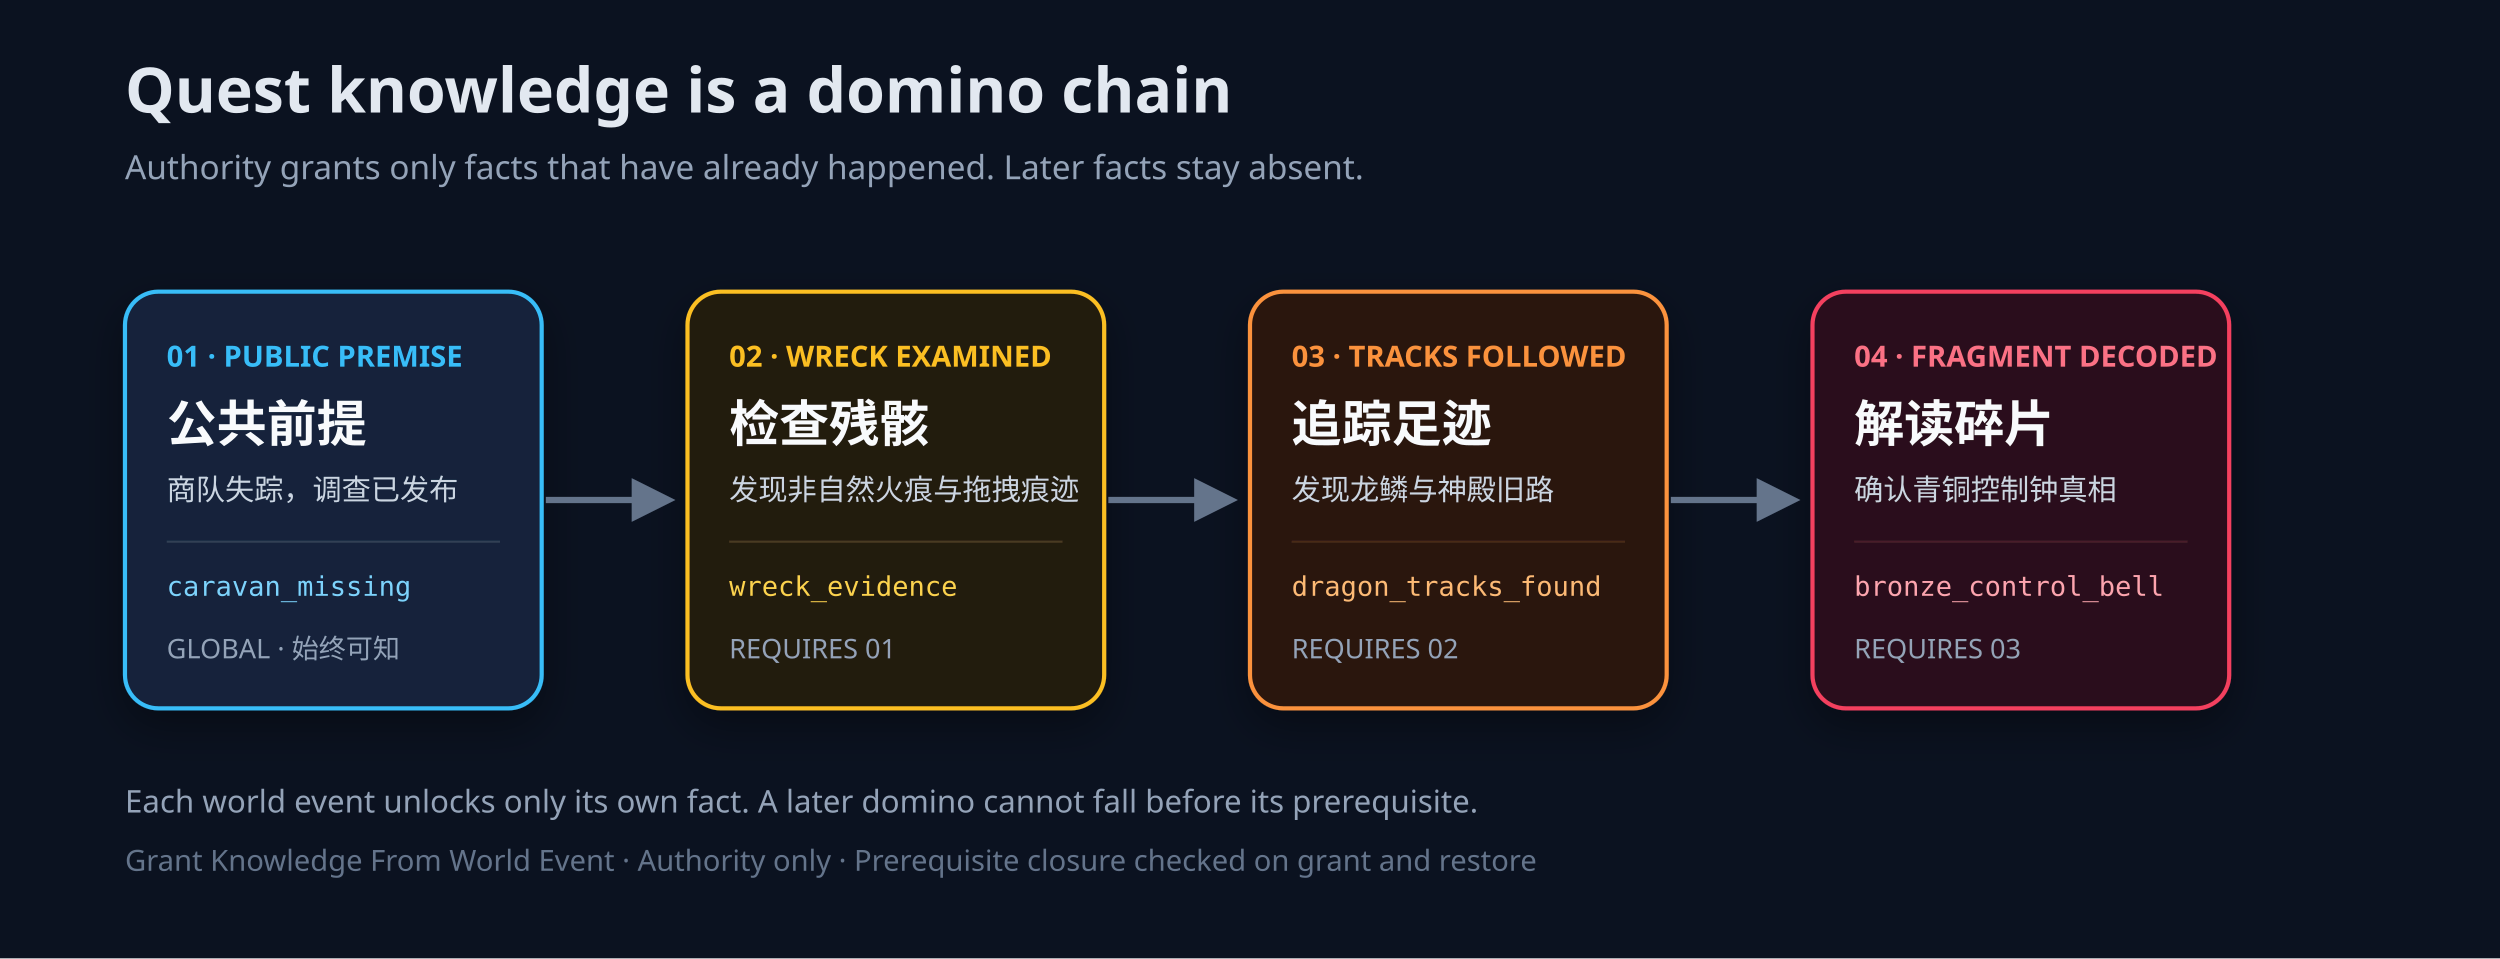
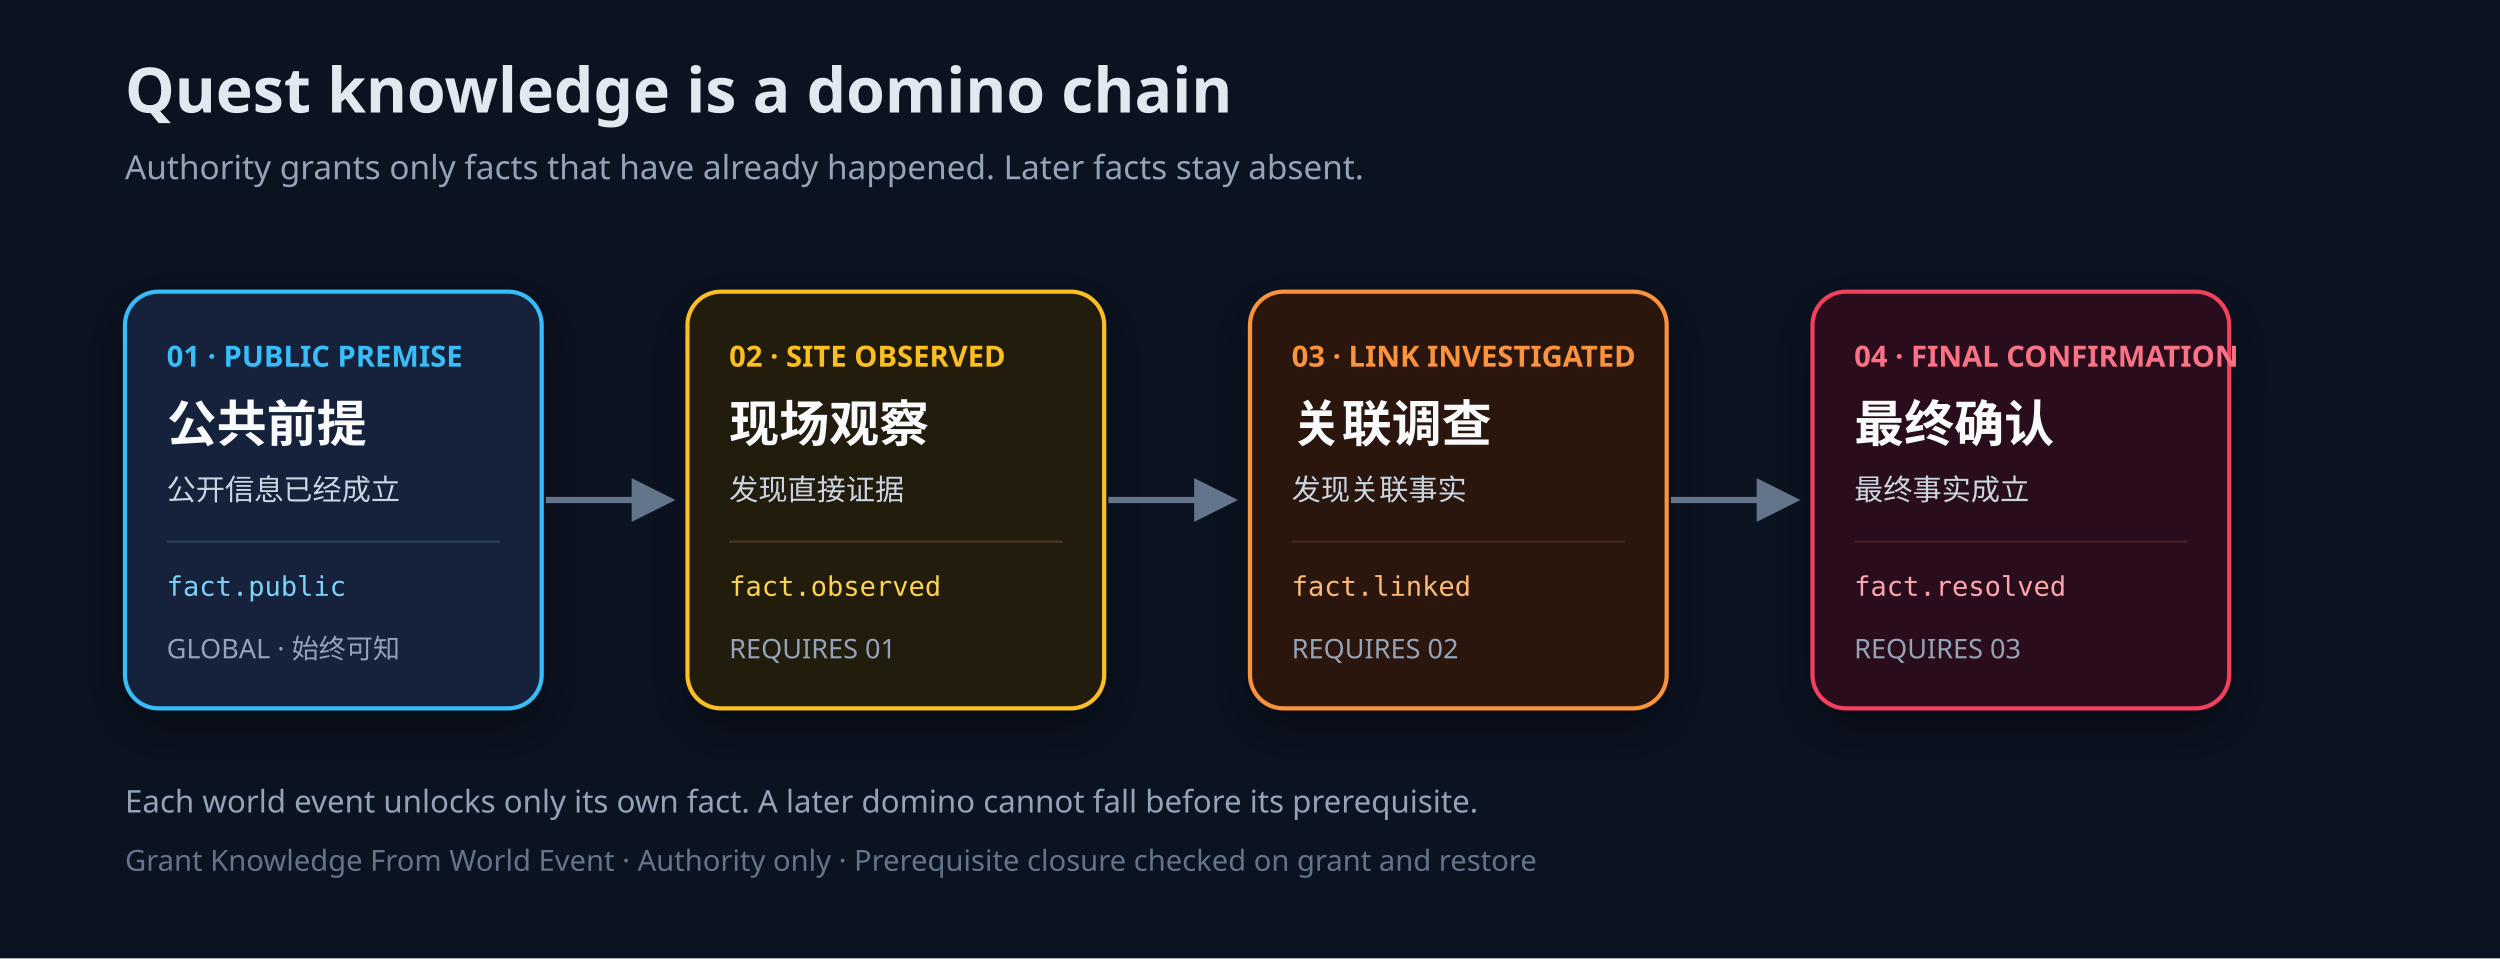
<svg xmlns="http://www.w3.org/2000/svg" width="1200" height="460" viewBox="0 0 1200 460" role="img" aria-labelledby="title desc">
  <defs>
    <marker id="arrow" viewBox="0 0 10 10" refX="8" refY="5" markerWidth="7" markerHeight="7" orient="auto-start-reverse">
      <path d="M 0 0 L 10 5 L 0 10 z" fill="#64748b" />
    </marker>
    <filter id="shadow" x="-20%" y="-20%" width="140%" height="140%">
      <feDropShadow dx="0" dy="8" stdDeviation="10" flood-color="#000000" flood-opacity="0.35" />
    </filter>
  </defs>
  <rect width="1200" height="460" fill="#0b1220" />
  <text x="60" y="54" fill="#e2e8f0" font-family="Segoe UI, Microsoft YaHei, sans-serif" font-size="30" font-weight="700">Quest knowledge is a domino chain</text>
  <text x="60" y="86" fill="#94a3b8" font-family="Segoe UI, Microsoft YaHei, sans-serif" font-size="16">Authority grants only facts that have already happened. Later facts stay absent.</text>
  <g filter="url(#shadow)">
    <rect x="60" y="140" width="200" height="200" rx="16" fill="#12213a" stroke="#38bdf8" stroke-width="2" />
    <text x="80" y="176" fill="#38bdf8" font-family="Segoe UI, Microsoft YaHei, sans-serif" font-size="14" font-weight="700">01 · PUBLIC PREMISE</text>
    <text x="80" y="212" fill="#f8fafc" font-family="Segoe UI, Microsoft YaHei, sans-serif" font-size="24" font-weight="700">公共前提</text>
-     <text x="80" y="240" fill="#cbd5e1" font-family="Segoe UI, Microsoft YaHei, sans-serif" font-size="14">商队失踪，调查已发布</text>
+     <text x="80" y="240" fill="#cbd5e1" font-family="Segoe UI, Microsoft YaHei, sans-serif" font-size="14">公开信息已经成立</text>
    <line x1="80" y1="260" x2="240" y2="260" stroke="#334155" />
-     <text x="80" y="286" fill="#7dd3fc" font-family="Consolas, monospace" font-size="13">caravan_missing</text>
+     <text x="80" y="286" fill="#7dd3fc" font-family="Consolas, monospace" font-size="13">fact.public</text>
    <text x="80" y="316" fill="#94a3b8" font-family="Segoe UI, Microsoft YaHei, sans-serif" font-size="13">GLOBAL · 始终可知</text>
  </g>
  <g filter="url(#shadow)">
    <rect x="330" y="140" width="200" height="200" rx="16" fill="#241b10" stroke="#fbbf24" stroke-width="2" />
-     <text x="350" y="176" fill="#fbbf24" font-family="Segoe UI, Microsoft YaHei, sans-serif" font-size="14" font-weight="700">02 · WRECK EXAMINED</text>
-     <text x="350" y="212" fill="#f8fafc" font-family="Segoe UI, Microsoft YaHei, sans-serif" font-size="24" font-weight="700">检查残骸</text>
-     <text x="350" y="240" fill="#cbd5e1" font-family="Segoe UI, Microsoft YaHei, sans-serif" font-size="14">发现非自然火痕与拖拽痕迹</text>
+     <text x="350" y="176" fill="#fbbf24" font-family="Segoe UI, Microsoft YaHei, sans-serif" font-size="14" font-weight="700">02 · SITE OBSERVED</text>
+     <text x="350" y="212" fill="#f8fafc" font-family="Segoe UI, Microsoft YaHei, sans-serif" font-size="24" font-weight="700">现场观察</text>
+     <text x="350" y="240" fill="#cbd5e1" font-family="Segoe UI, Microsoft YaHei, sans-serif" font-size="14">发现直接证据</text>
    <line x1="350" y1="260" x2="510" y2="260" stroke="#4a3a20" />
-     <text x="350" y="286" fill="#fcd34d" font-family="Consolas, monospace" font-size="13">wreck_evidence</text>
+     <text x="350" y="286" fill="#fcd34d" font-family="Consolas, monospace" font-size="13">fact.observed</text>
    <text x="350" y="316" fill="#94a3b8" font-family="Segoe UI, Microsoft YaHei, sans-serif" font-size="13">REQUIRES 01</text>
  </g>
  <g filter="url(#shadow)">
    <rect x="600" y="140" width="200" height="200" rx="16" fill="#2a1710" stroke="#fb923c" stroke-width="2" />
-     <text x="620" y="176" fill="#fb923c" font-family="Segoe UI, Microsoft YaHei, sans-serif" font-size="14" font-weight="700">03 · TRACKS FOLLOWED</text>
-     <text x="620" y="212" fill="#f8fafc" font-family="Segoe UI, Microsoft YaHei, sans-serif" font-size="24" font-weight="700">追踪足迹</text>
-     <text x="620" y="240" fill="#cbd5e1" font-family="Segoe UI, Microsoft YaHei, sans-serif" font-size="14">发现龙鳞与神殿旧路</text>
+     <text x="620" y="176" fill="#fb923c" font-family="Segoe UI, Microsoft YaHei, sans-serif" font-size="14" font-weight="700">03 · LINK INVESTIGATED</text>
+     <text x="620" y="212" fill="#f8fafc" font-family="Segoe UI, Microsoft YaHei, sans-serif" font-size="24" font-weight="700">关联调查</text>
+     <text x="620" y="240" fill="#cbd5e1" font-family="Segoe UI, Microsoft YaHei, sans-serif" font-size="14">发现关联事实</text>
    <line x1="620" y1="260" x2="780" y2="260" stroke="#4a2a18" />
-     <text x="620" y="286" fill="#fdba74" font-family="Consolas, monospace" font-size="13">dragon_tracks_found</text>
+     <text x="620" y="286" fill="#fdba74" font-family="Consolas, monospace" font-size="13">fact.linked</text>
    <text x="620" y="316" fill="#94a3b8" font-family="Segoe UI, Microsoft YaHei, sans-serif" font-size="13">REQUIRES 02</text>
  </g>
  <g filter="url(#shadow)">
    <rect x="870" y="140" width="200" height="200" rx="16" fill="#2a111a" stroke="#f43f5e" stroke-width="2" />
-     <text x="890" y="176" fill="#fb7185" font-family="Segoe UI, Microsoft YaHei, sans-serif" font-size="14" font-weight="700">04 · FRAGMENT DECODED</text>
-     <text x="890" y="212" fill="#f8fafc" font-family="Segoe UI, Microsoft YaHei, sans-serif" font-size="24" font-weight="700">解读碎片</text>
-     <text x="890" y="240" fill="#cbd5e1" font-family="Segoe UI, Microsoft YaHei, sans-serif" font-size="14">确认青铜控制钟真相</text>
+     <text x="890" y="176" fill="#fb7185" font-family="Segoe UI, Microsoft YaHei, sans-serif" font-size="14" font-weight="700">04 · FINAL CONFIRMATION</text>
+     <text x="890" y="212" fill="#f8fafc" font-family="Segoe UI, Microsoft YaHei, sans-serif" font-size="24" font-weight="700">最终确认</text>
+     <text x="890" y="240" fill="#cbd5e1" font-family="Segoe UI, Microsoft YaHei, sans-serif" font-size="14">最终事实成立</text>
    <line x1="890" y1="260" x2="1050" y2="260" stroke="#4a1e2a" />
-     <text x="890" y="286" fill="#fda4af" font-family="Consolas, monospace" font-size="13">bronze_control_bell</text>
+     <text x="890" y="286" fill="#fda4af" font-family="Consolas, monospace" font-size="13">fact.resolved</text>
    <text x="890" y="316" fill="#94a3b8" font-family="Segoe UI, Microsoft YaHei, sans-serif" font-size="13">REQUIRES 03</text>
  </g>
  <line x1="262" y1="240" x2="320" y2="240" stroke="#64748b" stroke-width="3" marker-end="url(#arrow)" />
  <line x1="532" y1="240" x2="590" y2="240" stroke="#64748b" stroke-width="3" marker-end="url(#arrow)" />
  <line x1="802" y1="240" x2="860" y2="240" stroke="#64748b" stroke-width="3" marker-end="url(#arrow)" />
  <text x="60" y="390" fill="#94a3b8" font-family="Segoe UI, Microsoft YaHei, sans-serif" font-size="15">Each world event unlocks only its own fact. A later domino cannot fall before its prerequisite.</text>
  <text x="60" y="418" fill="#64748b" font-family="Segoe UI, Microsoft YaHei, sans-serif" font-size="14">Grant Knowledge From World Event · Authority only · Prerequisite closure checked on grant and restore</text>
</svg>
